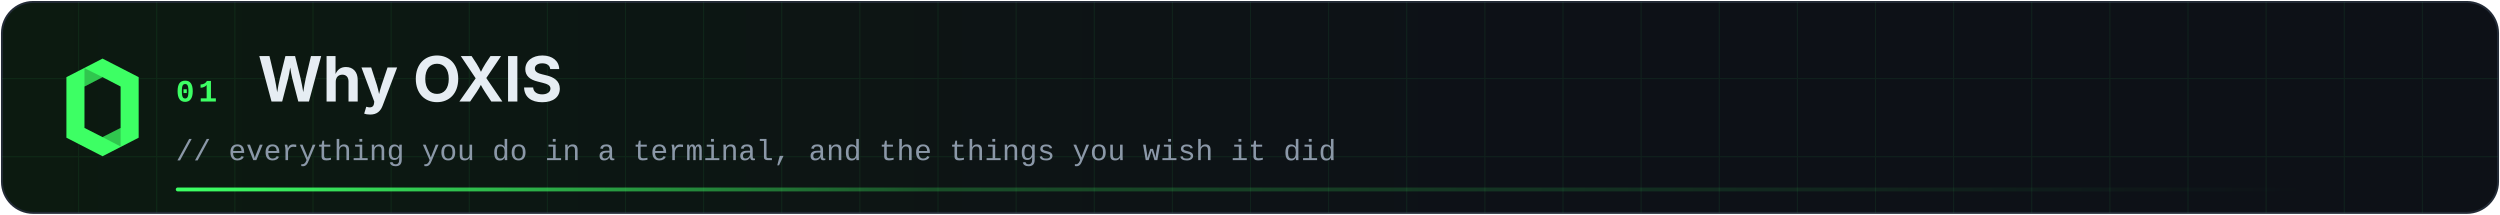
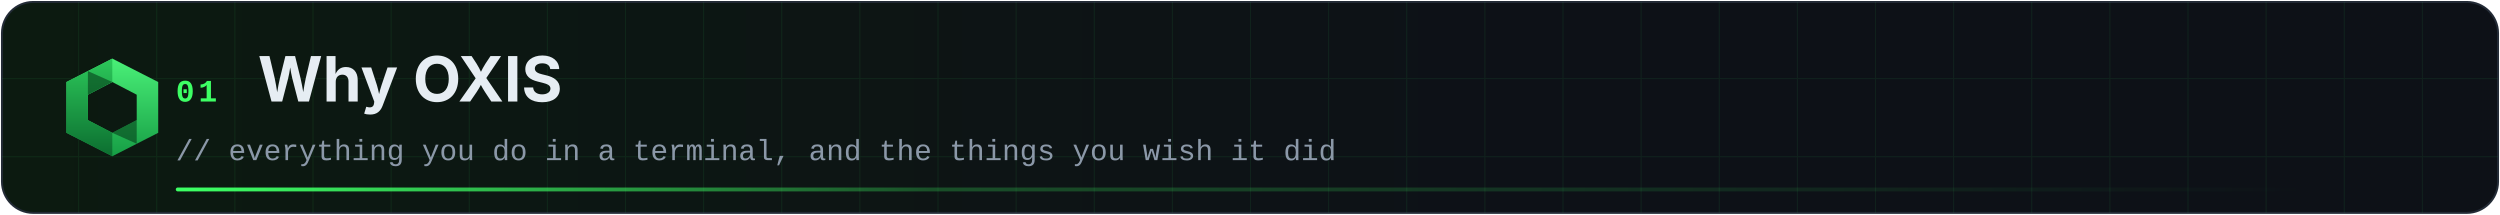
<svg xmlns="http://www.w3.org/2000/svg" viewBox="0 0 1280 110" width="1280" height="110" role="img" aria-label="Why OXIS">
  <defs>
    <linearGradient id="hl" x1="0" x2="1">
      <stop offset="0" stop-color="#3dff64" />
      <stop offset=".35" stop-color="#3dff64" stop-opacity=".25" />
      <stop offset="1" stop-color="#3dff64" stop-opacity="0" />
    </linearGradient>
    <linearGradient id="hb" x1="0" x2="1">
      <stop offset="0" stop-color="#0c1a10" />
      <stop offset=".6" stop-color="#0d1117" />
      <stop offset="1" stop-color="#0d1117" />
    </linearGradient>
    <pattern id="grid" width="40" height="40" patternUnits="userSpaceOnUse">
      <path d="M40 0H0V40" fill="none" stroke="#3dff64" stroke-opacity=".07" stroke-width="1" />
    </pattern>
  </defs>
  <rect x="1" y="1" width="1278" height="108" rx="16" fill="url(#hb)" stroke="#232b36" />
  <rect x="1" y="1" width="1278" height="108" rx="16" fill="url(#grid)" />
-   <g transform="translate(34 30) scale(0.5)">
-     <path fill="#3dff64" fill-rule="evenodd" d="M37 0 74 19v62L37 100 0 81V19zm0 19-18.5 9.6v42.4L37 80.4l18.5-9.4V28.6z" />
-     <path fill="#000" opacity=".22" d="M18.5 9.8 37 19l-18.5 9.6zM55.5 70.9 37 80.4 55.5 90z" />
+   <g transform="translate(39.0 30) scale(0.5)">
+     <defs>
+       <linearGradient id="oxR" x1="0" y1="0" x2="0" y2="100" gradientUnits="userSpaceOnUse">
+         <stop offset="0" stop-color="#4af078" />
+         <stop offset="1" stop-color="#169e45" />
+       </linearGradient>
+       <linearGradient id="oxL" x1="0" y1="0" x2="0" y2="100" gradientUnits="userSpaceOnUse">
+         <stop offset="0" stop-color="#2cc85a" />
+         <stop offset="1" stop-color="#0c6e30" />
+       </linearGradient>
+       <clipPath id="oxH">
+         <rect x="-10" y="0" width="47" height="100" />
+       </clipPath>
+     </defs>
+     <path fill="url(#oxR)" fill-rule="evenodd" d="M37 0 84 24v52L37 100-10 76V24zm0 24-25 13v26l25 13 25-13V37z" />
+     <path fill="url(#oxL)" fill-rule="evenodd" clip-path="url(#oxH)" d="M37 0 84 24v52L37 100-10 76V24zm0 24-25 13v26l25 13 25-13V37z" />
+     <path fill="#063d1a" fill-opacity=".59" d="M12 12.8 37 24 12 37zM62 63 37 76 62 87.2z" />
  </g>
  <text x="90" y="52" fill="#3dff64" font-family="'JetBrains Mono','Cascadia Code','SF Mono',Consolas,Menlo,'Liberation Mono',monospace" font-size="16" font-weight="700" letter-spacing="2">01</text>
  <text x="132" y="52" fill="#e6edf3" font-family="'Segoe UI Variable Display','Segoe UI',Inter,-apple-system,BlinkMacSystemFont,'Helvetica Neue',Arial,sans-serif" font-size="32" font-weight="750">Why OXIS</text>
  <text x="90" y="82" fill="#8b98a8" font-family="'JetBrains Mono','Cascadia Code','SF Mono',Consolas,Menlo,'Liberation Mono',monospace" font-size="15">// everything you do in a terminal, and the things you wish it did</text>
  <rect x="90" y="96" width="1100" height="2" rx="1" fill="url(#hl)" />
</svg>
